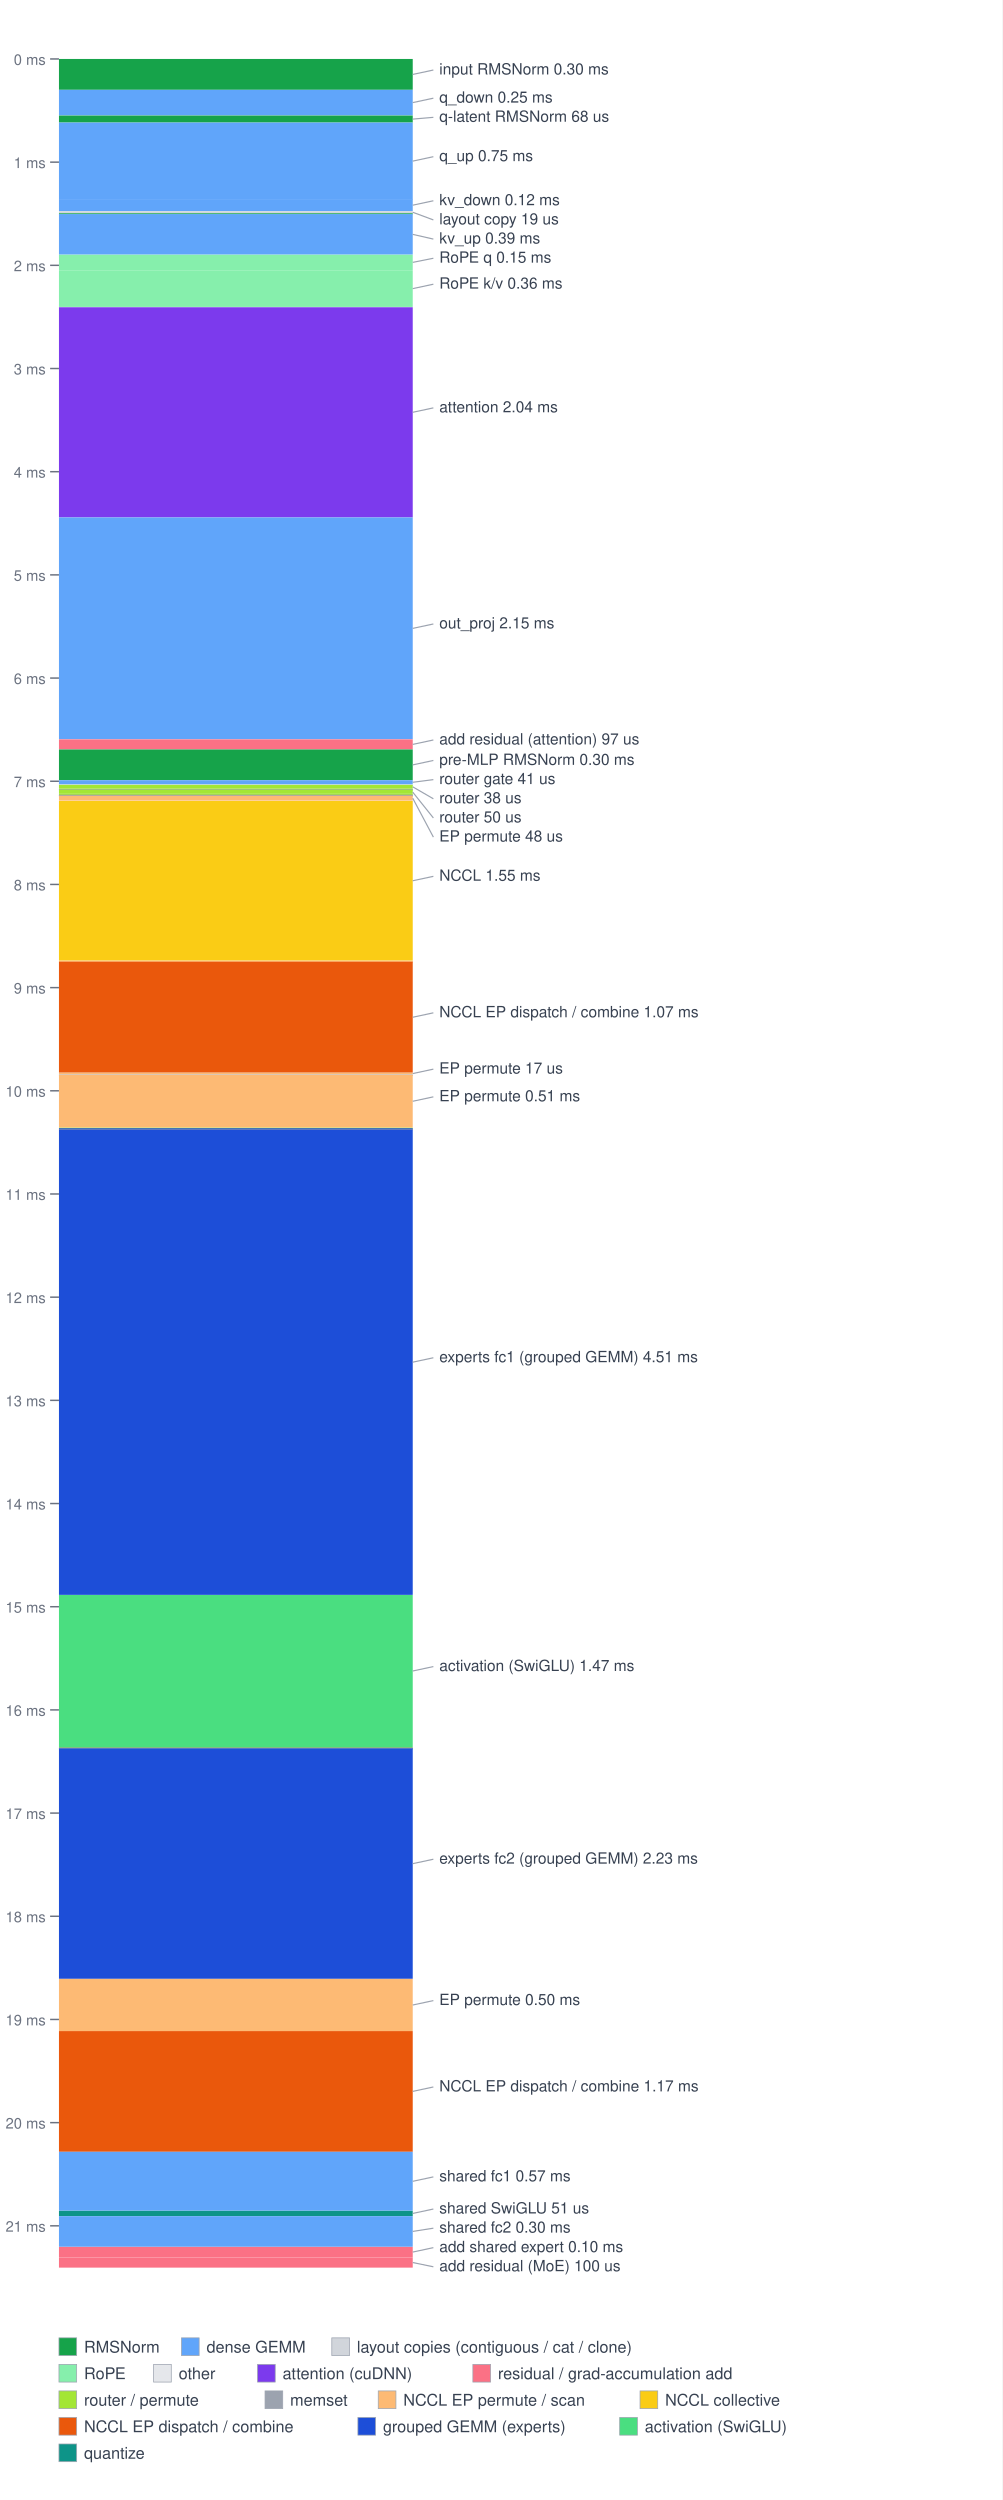
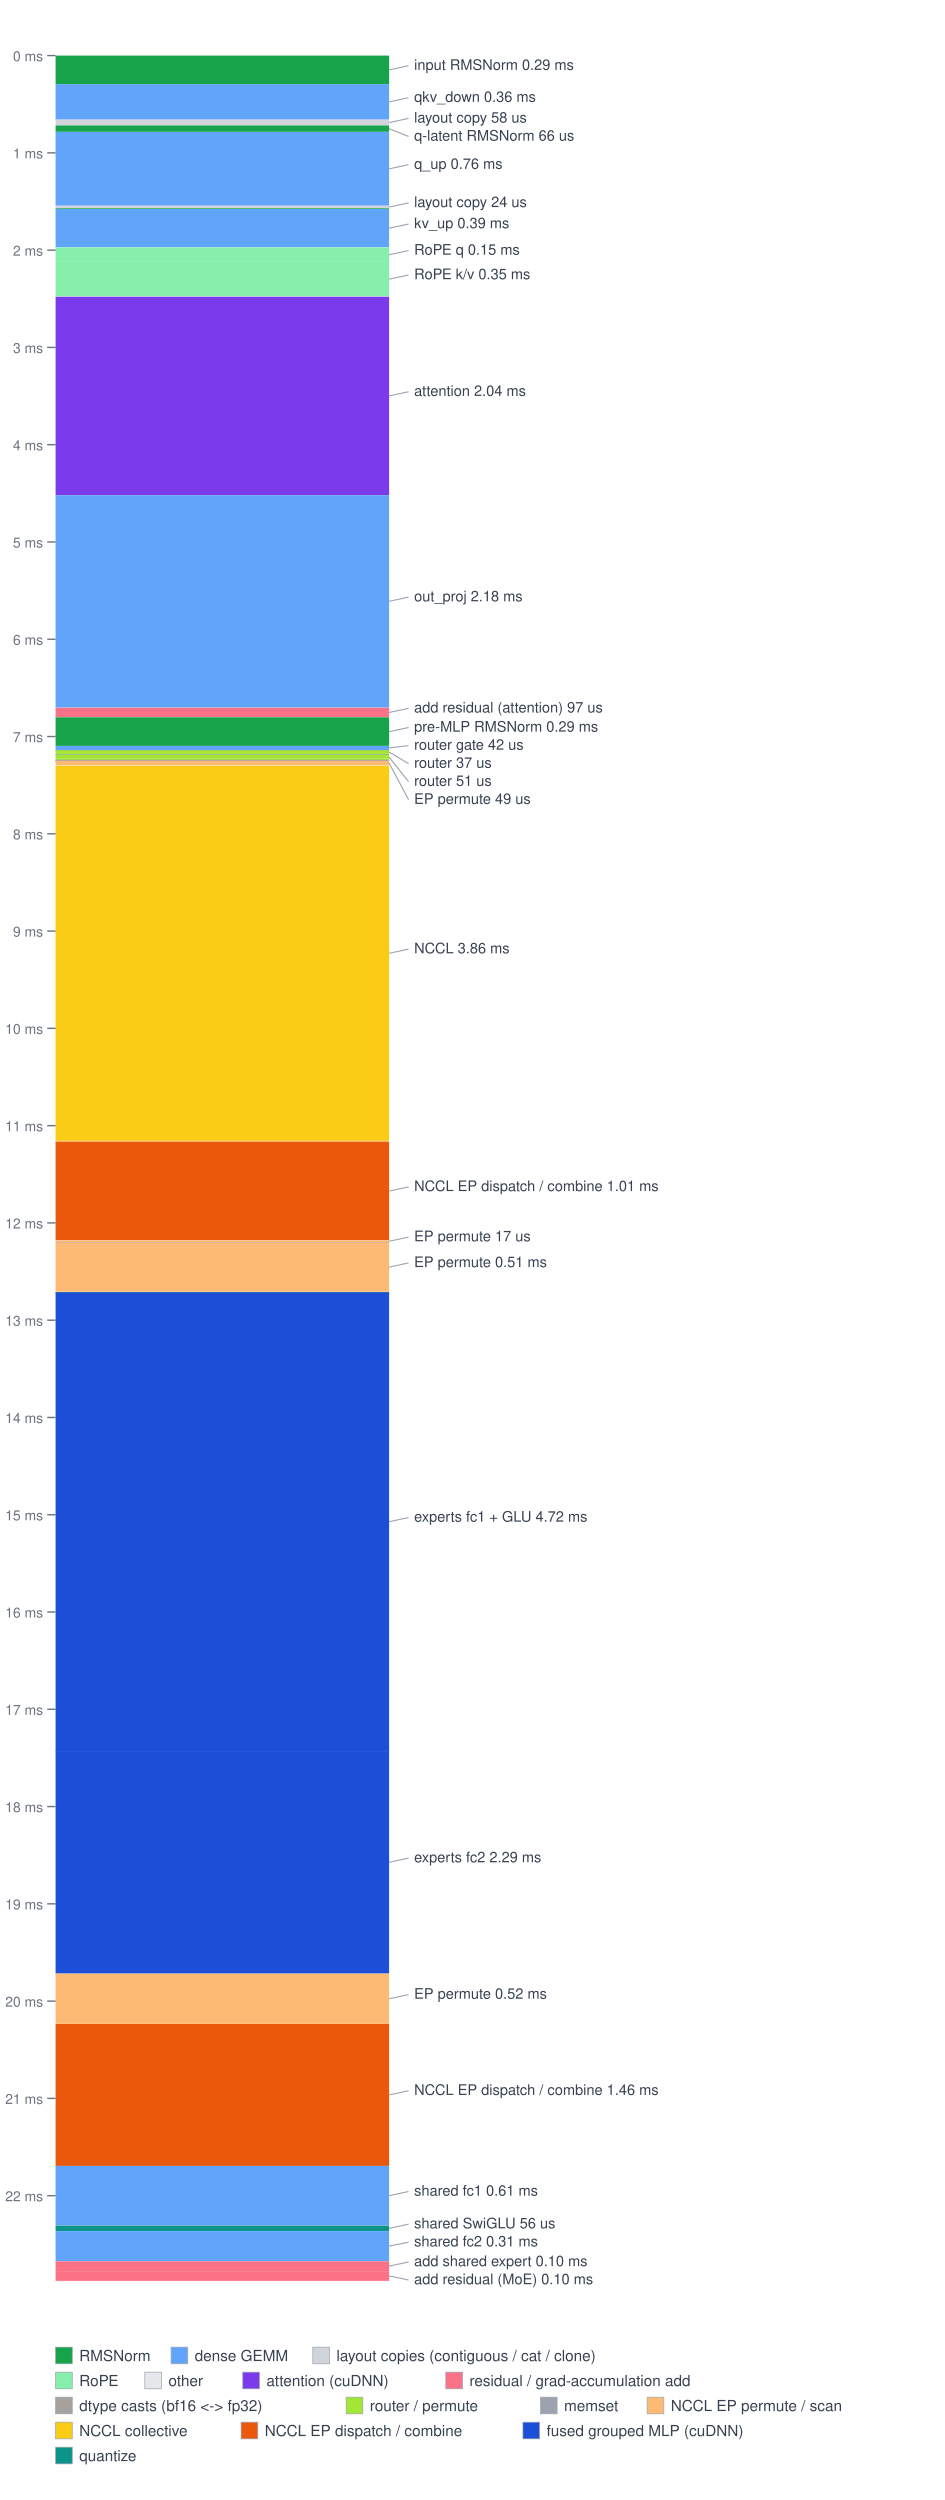
- <svg xmlns="http://www.w3.org/2000/svg" width="680" height="1696" viewBox="0 0 680 1696">
-   <rect width="680" height="1696" fill="white" />
-   <rect x="40" y="40.00" width="240" height="20.92" fill="#16a34a" />
-   <rect x="40" y="60.95" width="240" height="17.35" fill="#60a5fa" />
-   <rect x="40" y="78.39" width="240" height="4.75" fill="#16a34a" />
-   <rect x="40" y="83.17" width="240" height="52.20" fill="#60a5fa" />
-   <rect x="40" y="135.09" width="240" height="8.13" fill="#60a5fa" />
-   <rect x="40" y="143.28" width="240" height="1.34" fill="#d1d5db" />
-   <rect x="40" y="144.68" width="240" height="0.80" fill="#16a34a" />
-   <rect x="40" y="145.25" width="240" height="27.49" fill="#60a5fa" />
-   <rect x="40" y="172.82" width="240" height="10.37" fill="#86efac" />
-   <rect x="40" y="183.29" width="240" height="24.93" fill="#86efac" />
-   <rect x="40" y="208.30" width="240" height="0.80" fill="#e5e7eb" />
-   <rect x="40" y="208.46" width="240" height="142.57" fill="#7c3aed" />
-   <rect x="40" y="351.04" width="240" height="150.45" fill="#60a5fa" />
-   <rect x="40" y="501.57" width="240" height="6.81" fill="#fb7185" />
-   <rect x="40" y="508.43" width="240" height="20.84" fill="#16a34a" />
-   <rect x="40" y="529.29" width="240" height="2.87" fill="#60a5fa" />
-   <rect x="40" y="532.24" width="240" height="0.80" fill="#d1d5db" />
-   <rect x="40" y="532.46" width="240" height="2.65" fill="#a3e635" />
-   <rect x="40" y="535.22" width="240" height="0.80" fill="#9ca3af" />
-   <rect x="40" y="535.45" width="240" height="0.80" fill="#9ca3af" />
-   <rect x="40" y="535.62" width="240" height="2.93" fill="#a3e635" />
-   <rect x="40" y="538.60" width="240" height="0.80" fill="#a3e635" />
-   <rect x="40" y="539.15" width="240" height="0.80" fill="#9ca3af" />
-   <rect x="40" y="539.30" width="240" height="0.80" fill="#9ca3af" />
-   <rect x="40" y="539.59" width="240" height="0.80" fill="#9ca3af" />
-   <rect x="40" y="539.83" width="240" height="3.35" fill="#fdba74" />
-   <rect x="40" y="543.37" width="240" height="108.29" fill="#facc15" />
-   <rect x="40" y="651.72" width="240" height="0.80" fill="#fdba74" />
-   <rect x="40" y="652.19" width="240" height="0.80" fill="#fdba74" />
-   <rect x="40" y="652.45" width="240" height="75.24" fill="#ea580c" />
-   <rect x="40" y="727.74" width="240" height="1.20" fill="#fdba74" />
-   <rect x="40" y="729.04" width="240" height="0.80" fill="#9ca3af" />
-   <rect x="40" y="729.28" width="240" height="35.71" fill="#fdba74" />
-   <rect x="40" y="765.05" width="240" height="0.80" fill="#a3e635" />
-   <rect x="40" y="765.41" width="240" height="0.80" fill="#1d4ed8" />
-   <rect x="40" y="765.91" width="240" height="0.80" fill="#9ca3af" />
-   <rect x="40" y="766.25" width="240" height="315.71" fill="#1d4ed8" />
-   <rect x="40" y="1082.05" width="240" height="103.18" fill="#4ade80" />
-   <rect x="40" y="1185.31" width="240" height="0.80" fill="#a3e635" />
-   <rect x="40" y="1185.64" width="240" height="0.80" fill="#1d4ed8" />
-   <rect x="40" y="1186.03" width="240" height="0.80" fill="#9ca3af" />
-   <rect x="40" y="1186.22" width="240" height="156.20" fill="#1d4ed8" />
-   <rect x="40" y="1342.49" width="240" height="35.34" fill="#fdba74" />
-   <rect x="40" y="1377.89" width="240" height="81.89" fill="#ea580c" />
-   <rect x="40" y="1459.77" width="240" height="39.98" fill="#60a5fa" />
-   <rect x="40" y="1499.83" width="240" height="3.57" fill="#0d9488" />
-   <rect x="40" y="1503.43" width="240" height="20.79" fill="#60a5fa" />
-   <rect x="40" y="1524.31" width="240" height="7.01" fill="#fb7185" />
-   <rect x="40" y="1531.38" width="240" height="6.98" fill="#fb7185" />
+ <svg xmlns="http://www.w3.org/2000/svg" width="680" height="1799" viewBox="0 0 680 1799">
+   <rect width="680" height="1799" fill="white" />
+   <rect x="40" y="40.00" width="240" height="20.52" fill="#16a34a" />
+   <rect x="40" y="60.54" width="240" height="25.54" fill="#60a5fa" />
+   <rect x="40" y="86.14" width="240" height="4.04" fill="#d1d5db" />
+   <rect x="40" y="90.26" width="240" height="4.61" fill="#16a34a" />
+   <rect x="40" y="94.89" width="240" height="53.14" fill="#60a5fa" />
+   <rect x="40" y="148.12" width="240" height="1.67" fill="#d1d5db" />
+   <rect x="40" y="149.87" width="240" height="0.80" fill="#16a34a" />
+   <rect x="40" y="150.42" width="240" height="27.56" fill="#60a5fa" />
+   <rect x="40" y="178.04" width="240" height="10.43" fill="#86efac" />
+   <rect x="40" y="188.53" width="240" height="24.84" fill="#86efac" />
+   <rect x="40" y="213.43" width="240" height="0.80" fill="#e5e7eb" />
+   <rect x="40" y="213.57" width="240" height="142.70" fill="#7c3aed" />
+   <rect x="40" y="356.30" width="240" height="152.89" fill="#60a5fa" />
+   <rect x="40" y="509.28" width="240" height="6.81" fill="#fb7185" />
+   <rect x="40" y="516.17" width="240" height="20.56" fill="#16a34a" />
+   <rect x="40" y="536.75" width="240" height="2.93" fill="#60a5fa" />
+   <rect x="40" y="539.74" width="240" height="0.80" fill="#a8a29e" />
+   <rect x="40" y="539.94" width="240" height="2.60" fill="#a3e635" />
+   <rect x="40" y="542.67" width="240" height="0.80" fill="#9ca3af" />
+   <rect x="40" y="542.89" width="240" height="0.80" fill="#9ca3af" />
+   <rect x="40" y="543.05" width="240" height="3.01" fill="#a3e635" />
+   <rect x="40" y="546.14" width="240" height="0.80" fill="#a3e635" />
+   <rect x="40" y="546.73" width="240" height="0.80" fill="#9ca3af" />
+   <rect x="40" y="546.92" width="240" height="0.80" fill="#9ca3af" />
+   <rect x="40" y="547.16" width="240" height="0.80" fill="#9ca3af" />
+   <rect x="40" y="547.42" width="240" height="3.43" fill="#fdba74" />
+   <rect x="40" y="551.08" width="240" height="269.87" fill="#facc15" />
+   <rect x="40" y="820.98" width="240" height="0.80" fill="#fdba74" />
+   <rect x="40" y="821.44" width="240" height="0.80" fill="#fdba74" />
+   <rect x="40" y="821.71" width="240" height="70.80" fill="#ea580c" />
+   <rect x="40" y="892.59" width="240" height="1.20" fill="#fdba74" />
+   <rect x="40" y="893.88" width="240" height="0.80" fill="#9ca3af" />
+   <rect x="40" y="894.13" width="240" height="35.41" fill="#fdba74" />
+   <rect x="40" y="929.65" width="240" height="0.80" fill="#a3e635" />
+   <rect x="40" y="929.95" width="240" height="0.80" fill="#1d4ed8" />
+   <rect x="40" y="930.10" width="240" height="329.96" fill="#1d4ed8" />
+   <rect x="40" y="1260.12" width="240" height="0.80" fill="#1d4ed8" />
+   <rect x="40" y="1260.26" width="240" height="159.90" fill="#1d4ed8" />
+   <rect x="40" y="1420.24" width="240" height="36.16" fill="#fdba74" />
+   <rect x="40" y="1456.48" width="240" height="102.11" fill="#ea580c" />
+   <rect x="40" y="1558.59" width="240" height="42.87" fill="#60a5fa" />
+   <rect x="40" y="1601.55" width="240" height="3.93" fill="#0d9488" />
+   <rect x="40" y="1605.50" width="240" height="21.64" fill="#60a5fa" />
+   <rect x="40" y="1627.19" width="240" height="7.05" fill="#fb7185" />
+   <rect x="40" y="1634.30" width="240" height="7.01" fill="#fb7185" />
  <line x1="34" y1="40.0" x2="40" y2="40.0" stroke="#6b7280" />
  <text x="31.0" y="44.0" text-anchor="end" font-family="Helvetica, Arial, sans-serif" font-size="10" font-weight="normal" fill="#6b7280">0 ms</text>
  <line x1="34" y1="110.0" x2="40" y2="110.0" stroke="#6b7280" />
  <text x="31.0" y="114.0" text-anchor="end" font-family="Helvetica, Arial, sans-serif" font-size="10" font-weight="normal" fill="#6b7280">1 ms</text>
  <line x1="34" y1="180.0" x2="40" y2="180.0" stroke="#6b7280" />
  <text x="31.0" y="184.0" text-anchor="end" font-family="Helvetica, Arial, sans-serif" font-size="10" font-weight="normal" fill="#6b7280">2 ms</text>
  <line x1="34" y1="250.0" x2="40" y2="250.0" stroke="#6b7280" />
  <text x="31.0" y="254.0" text-anchor="end" font-family="Helvetica, Arial, sans-serif" font-size="10" font-weight="normal" fill="#6b7280">3 ms</text>
  <line x1="34" y1="320.0" x2="40" y2="320.0" stroke="#6b7280" />
  <text x="31.0" y="324.0" text-anchor="end" font-family="Helvetica, Arial, sans-serif" font-size="10" font-weight="normal" fill="#6b7280">4 ms</text>
  <line x1="34" y1="390.0" x2="40" y2="390.0" stroke="#6b7280" />
  <text x="31.0" y="394.0" text-anchor="end" font-family="Helvetica, Arial, sans-serif" font-size="10" font-weight="normal" fill="#6b7280">5 ms</text>
  <line x1="34" y1="460.0" x2="40" y2="460.0" stroke="#6b7280" />
  <text x="31.0" y="464.0" text-anchor="end" font-family="Helvetica, Arial, sans-serif" font-size="10" font-weight="normal" fill="#6b7280">6 ms</text>
  <line x1="34" y1="530.0" x2="40" y2="530.0" stroke="#6b7280" />
  <text x="31.0" y="534.0" text-anchor="end" font-family="Helvetica, Arial, sans-serif" font-size="10" font-weight="normal" fill="#6b7280">7 ms</text>
  <line x1="34" y1="600.0" x2="40" y2="600.0" stroke="#6b7280" />
  <text x="31.0" y="604.0" text-anchor="end" font-family="Helvetica, Arial, sans-serif" font-size="10" font-weight="normal" fill="#6b7280">8 ms</text>
  <line x1="34" y1="670.0" x2="40" y2="670.0" stroke="#6b7280" />
  <text x="31.0" y="674.0" text-anchor="end" font-family="Helvetica, Arial, sans-serif" font-size="10" font-weight="normal" fill="#6b7280">9 ms</text>
  <line x1="34" y1="740.0" x2="40" y2="740.0" stroke="#6b7280" />
  <text x="31.0" y="744.0" text-anchor="end" font-family="Helvetica, Arial, sans-serif" font-size="10" font-weight="normal" fill="#6b7280">10 ms</text>
  <line x1="34" y1="810.0" x2="40" y2="810.0" stroke="#6b7280" />
  <text x="31.0" y="814.0" text-anchor="end" font-family="Helvetica, Arial, sans-serif" font-size="10" font-weight="normal" fill="#6b7280">11 ms</text>
  <line x1="34" y1="880.0" x2="40" y2="880.0" stroke="#6b7280" />
  <text x="31.0" y="884.0" text-anchor="end" font-family="Helvetica, Arial, sans-serif" font-size="10" font-weight="normal" fill="#6b7280">12 ms</text>
  <line x1="34" y1="950.0" x2="40" y2="950.0" stroke="#6b7280" />
  <text x="31.0" y="954.0" text-anchor="end" font-family="Helvetica, Arial, sans-serif" font-size="10" font-weight="normal" fill="#6b7280">13 ms</text>
  <line x1="34" y1="1020.0" x2="40" y2="1020.0" stroke="#6b7280" />
  <text x="31.0" y="1024.0" text-anchor="end" font-family="Helvetica, Arial, sans-serif" font-size="10" font-weight="normal" fill="#6b7280">14 ms</text>
  <line x1="34" y1="1090.0" x2="40" y2="1090.0" stroke="#6b7280" />
  <text x="31.0" y="1094.0" text-anchor="end" font-family="Helvetica, Arial, sans-serif" font-size="10" font-weight="normal" fill="#6b7280">15 ms</text>
  <line x1="34" y1="1160.0" x2="40" y2="1160.0" stroke="#6b7280" />
  <text x="31.0" y="1164.0" text-anchor="end" font-family="Helvetica, Arial, sans-serif" font-size="10" font-weight="normal" fill="#6b7280">16 ms</text>
  <line x1="34" y1="1230.0" x2="40" y2="1230.0" stroke="#6b7280" />
  <text x="31.0" y="1234.0" text-anchor="end" font-family="Helvetica, Arial, sans-serif" font-size="10" font-weight="normal" fill="#6b7280">17 ms</text>
  <line x1="34" y1="1300.0" x2="40" y2="1300.0" stroke="#6b7280" />
  <text x="31.0" y="1304.0" text-anchor="end" font-family="Helvetica, Arial, sans-serif" font-size="10" font-weight="normal" fill="#6b7280">18 ms</text>
  <line x1="34" y1="1370.0" x2="40" y2="1370.0" stroke="#6b7280" />
  <text x="31.0" y="1374.0" text-anchor="end" font-family="Helvetica, Arial, sans-serif" font-size="10" font-weight="normal" fill="#6b7280">19 ms</text>
  <line x1="34" y1="1440.0" x2="40" y2="1440.0" stroke="#6b7280" />
  <text x="31.0" y="1444.0" text-anchor="end" font-family="Helvetica, Arial, sans-serif" font-size="10" font-weight="normal" fill="#6b7280">20 ms</text>
  <line x1="34" y1="1510.0" x2="40" y2="1510.0" stroke="#6b7280" />
  <text x="31.0" y="1514.0" text-anchor="end" font-family="Helvetica, Arial, sans-serif" font-size="10" font-weight="normal" fill="#6b7280">21 ms</text>
-   <line x1="280" y1="50.5" x2="294" y2="47.5" stroke="#9ca3af" stroke-width="0.8" />
-   <text x="298.0" y="50.5" text-anchor="start" font-family="Helvetica, Arial, sans-serif" font-size="10.5" font-weight="normal" fill="#374151">input RMSNorm  0.30 ms</text>
-   <line x1="280" y1="69.6" x2="294" y2="66.6" stroke="#9ca3af" stroke-width="0.8" />
-   <text x="298.0" y="69.6" text-anchor="start" font-family="Helvetica, Arial, sans-serif" font-size="10.5" font-weight="normal" fill="#374151">q_down  0.25 ms</text>
-   <line x1="280" y1="80.8" x2="294" y2="79.6" stroke="#9ca3af" stroke-width="0.8" />
-   <text x="298.0" y="82.6" text-anchor="start" font-family="Helvetica, Arial, sans-serif" font-size="10.5" font-weight="normal" fill="#374151">q-latent RMSNorm  68 us</text>
-   <line x1="280" y1="109.3" x2="294" y2="106.3" stroke="#9ca3af" stroke-width="0.8" />
-   <text x="298.0" y="109.3" text-anchor="start" font-family="Helvetica, Arial, sans-serif" font-size="10.5" font-weight="normal" fill="#374151">q_up  0.75 ms</text>
-   <line x1="280" y1="139.2" x2="294" y2="136.2" stroke="#9ca3af" stroke-width="0.8" />
-   <text x="298.0" y="139.2" text-anchor="start" font-family="Helvetica, Arial, sans-serif" font-size="10.5" font-weight="normal" fill="#374151">kv_down  0.12 ms</text>
-   <line x1="280" y1="144.0" x2="294" y2="149.2" stroke="#9ca3af" stroke-width="0.8" />
-   <text x="298.0" y="152.2" text-anchor="start" font-family="Helvetica, Arial, sans-serif" font-size="10.5" font-weight="normal" fill="#374151">layout copy  19 us</text>
-   <line x1="280" y1="159.0" x2="294" y2="162.2" stroke="#9ca3af" stroke-width="0.8" />
-   <text x="298.0" y="165.2" text-anchor="start" font-family="Helvetica, Arial, sans-serif" font-size="10.5" font-weight="normal" fill="#374151">kv_up  0.39 ms</text>
-   <line x1="280" y1="178.0" x2="294" y2="175.2" stroke="#9ca3af" stroke-width="0.8" />
-   <text x="298.0" y="178.2" text-anchor="start" font-family="Helvetica, Arial, sans-serif" font-size="10.5" font-weight="normal" fill="#374151">RoPE q  0.15 ms</text>
-   <line x1="280" y1="195.8" x2="294" y2="192.8" stroke="#9ca3af" stroke-width="0.8" />
-   <text x="298.0" y="195.8" text-anchor="start" font-family="Helvetica, Arial, sans-serif" font-size="10.5" font-weight="normal" fill="#374151">RoPE k/v  0.36 ms</text>
-   <line x1="280" y1="279.7" x2="294" y2="276.7" stroke="#9ca3af" stroke-width="0.8" />
-   <text x="298.0" y="279.7" text-anchor="start" font-family="Helvetica, Arial, sans-serif" font-size="10.5" font-weight="normal" fill="#374151">attention  2.04 ms</text>
-   <line x1="280" y1="426.3" x2="294" y2="423.3" stroke="#9ca3af" stroke-width="0.8" />
-   <text x="298.0" y="426.3" text-anchor="start" font-family="Helvetica, Arial, sans-serif" font-size="10.5" font-weight="normal" fill="#374151">out_proj  2.15 ms</text>
-   <line x1="280" y1="505.0" x2="294" y2="502.0" stroke="#9ca3af" stroke-width="0.8" />
-   <text x="298.0" y="505.0" text-anchor="start" font-family="Helvetica, Arial, sans-serif" font-size="10.5" font-weight="normal" fill="#374151">add residual (attention)  97 us</text>
-   <line x1="280" y1="518.9" x2="294" y2="515.9" stroke="#9ca3af" stroke-width="0.8" />
-   <text x="298.0" y="518.9" text-anchor="start" font-family="Helvetica, Arial, sans-serif" font-size="10.5" font-weight="normal" fill="#374151">pre-MLP RMSNorm  0.30 ms</text>
-   <line x1="280" y1="530.7" x2="294" y2="528.9" stroke="#9ca3af" stroke-width="0.8" />
-   <text x="298.0" y="531.9" text-anchor="start" font-family="Helvetica, Arial, sans-serif" font-size="10.5" font-weight="normal" fill="#374151">router gate  41 us</text>
-   <line x1="280" y1="533.8" x2="294" y2="541.9" stroke="#9ca3af" stroke-width="0.8" />
-   <text x="298.0" y="544.9" text-anchor="start" font-family="Helvetica, Arial, sans-serif" font-size="10.5" font-weight="normal" fill="#374151">router  38 us</text>
-   <line x1="280" y1="537.4" x2="294" y2="554.9" stroke="#9ca3af" stroke-width="0.8" />
-   <text x="298.0" y="557.9" text-anchor="start" font-family="Helvetica, Arial, sans-serif" font-size="10.5" font-weight="normal" fill="#374151">router  50 us</text>
-   <line x1="280" y1="541.5" x2="294" y2="567.9" stroke="#9ca3af" stroke-width="0.8" />
-   <text x="298.0" y="570.9" text-anchor="start" font-family="Helvetica, Arial, sans-serif" font-size="10.5" font-weight="normal" fill="#374151">EP permute  48 us</text>
-   <line x1="280" y1="597.5" x2="294" y2="594.5" stroke="#9ca3af" stroke-width="0.8" />
-   <text x="298.0" y="597.5" text-anchor="start" font-family="Helvetica, Arial, sans-serif" font-size="10.5" font-weight="normal" fill="#374151">NCCL  1.55 ms</text>
-   <line x1="280" y1="690.1" x2="294" y2="687.1" stroke="#9ca3af" stroke-width="0.8" />
-   <text x="298.0" y="690.1" text-anchor="start" font-family="Helvetica, Arial, sans-serif" font-size="10.5" font-weight="normal" fill="#374151">NCCL EP dispatch / combine  1.07 ms</text>
-   <line x1="280" y1="728.3" x2="294" y2="725.3" stroke="#9ca3af" stroke-width="0.8" />
-   <text x="298.0" y="728.3" text-anchor="start" font-family="Helvetica, Arial, sans-serif" font-size="10.5" font-weight="normal" fill="#374151">EP permute  17 us</text>
-   <line x1="280" y1="747.1" x2="294" y2="744.1" stroke="#9ca3af" stroke-width="0.8" />
-   <text x="298.0" y="747.1" text-anchor="start" font-family="Helvetica, Arial, sans-serif" font-size="10.5" font-weight="normal" fill="#374151">EP permute  0.51 ms</text>
-   <line x1="280" y1="924.1" x2="294" y2="921.1" stroke="#9ca3af" stroke-width="0.8" />
-   <text x="298.0" y="924.1" text-anchor="start" font-family="Helvetica, Arial, sans-serif" font-size="10.5" font-weight="normal" fill="#374151">experts fc1 (grouped GEMM)  4.51 ms</text>
-   <line x1="280" y1="1133.6" x2="294" y2="1130.6" stroke="#9ca3af" stroke-width="0.8" />
-   <text x="298.0" y="1133.6" text-anchor="start" font-family="Helvetica, Arial, sans-serif" font-size="10.5" font-weight="normal" fill="#374151">activation (SwiGLU)  1.47 ms</text>
-   <line x1="280" y1="1264.3" x2="294" y2="1261.3" stroke="#9ca3af" stroke-width="0.8" />
-   <text x="298.0" y="1264.3" text-anchor="start" font-family="Helvetica, Arial, sans-serif" font-size="10.5" font-weight="normal" fill="#374151">experts fc2 (grouped GEMM)  2.23 ms</text>
-   <line x1="280" y1="1360.2" x2="294" y2="1357.2" stroke="#9ca3af" stroke-width="0.8" />
-   <text x="298.0" y="1360.2" text-anchor="start" font-family="Helvetica, Arial, sans-serif" font-size="10.5" font-weight="normal" fill="#374151">EP permute  0.50 ms</text>
-   <line x1="280" y1="1418.8" x2="294" y2="1415.8" stroke="#9ca3af" stroke-width="0.8" />
-   <text x="298.0" y="1418.8" text-anchor="start" font-family="Helvetica, Arial, sans-serif" font-size="10.5" font-weight="normal" fill="#374151">NCCL EP dispatch / combine  1.17 ms</text>
-   <line x1="280" y1="1479.8" x2="294" y2="1476.8" stroke="#9ca3af" stroke-width="0.8" />
-   <text x="298.0" y="1479.8" text-anchor="start" font-family="Helvetica, Arial, sans-serif" font-size="10.5" font-weight="normal" fill="#374151">shared fc1  0.57 ms</text>
-   <line x1="280" y1="1501.6" x2="294" y2="1498.6" stroke="#9ca3af" stroke-width="0.8" />
-   <text x="298.0" y="1501.6" text-anchor="start" font-family="Helvetica, Arial, sans-serif" font-size="10.5" font-weight="normal" fill="#374151">shared SwiGLU  51 us</text>
-   <line x1="280" y1="1513.8" x2="294" y2="1511.6" stroke="#9ca3af" stroke-width="0.8" />
-   <text x="298.0" y="1514.6" text-anchor="start" font-family="Helvetica, Arial, sans-serif" font-size="10.5" font-weight="normal" fill="#374151">shared fc2  0.30 ms</text>
-   <line x1="280" y1="1527.8" x2="294" y2="1524.8" stroke="#9ca3af" stroke-width="0.8" />
-   <text x="298.0" y="1527.8" text-anchor="start" font-family="Helvetica, Arial, sans-serif" font-size="10.5" font-weight="normal" fill="#374151">add shared expert  0.10 ms</text>
-   <line x1="280" y1="1534.9" x2="294" y2="1537.8" stroke="#9ca3af" stroke-width="0.8" />
-   <text x="298.0" y="1540.8" text-anchor="start" font-family="Helvetica, Arial, sans-serif" font-size="10.5" font-weight="normal" fill="#374151">add residual (MoE)  100 us</text>
-   <rect x="40" y="1586" width="12" height="12" fill="#16a34a" stroke="#9ca3af" stroke-width="0.5" />
-   <text x="57.0" y="1596.0" text-anchor="start" font-family="Helvetica, Arial, sans-serif" font-size="11" font-weight="normal" fill="#374151">RMSNorm</text>
-   <rect x="123.1" y="1586" width="12" height="12" fill="#60a5fa" stroke="#9ca3af" stroke-width="0.5" />
-   <text x="140.1" y="1596.0" text-anchor="start" font-family="Helvetica, Arial, sans-serif" font-size="11" font-weight="normal" fill="#374151">dense GEMM</text>
-   <rect x="225.1" y="1586" width="12" height="12" fill="#d1d5db" stroke="#9ca3af" stroke-width="0.5" />
-   <text x="242.1" y="1596.0" text-anchor="start" font-family="Helvetica, Arial, sans-serif" font-size="11" font-weight="normal" fill="#374151">layout copies (contiguous / cat / clone)</text>
-   <rect x="40" y="1604" width="12" height="12" fill="#86efac" stroke="#9ca3af" stroke-width="0.5" />
-   <text x="57.0" y="1614.0" text-anchor="start" font-family="Helvetica, Arial, sans-serif" font-size="11" font-weight="normal" fill="#374151">RoPE</text>
-   <rect x="104.2" y="1604" width="12" height="12" fill="#e5e7eb" stroke="#9ca3af" stroke-width="0.5" />
-   <text x="121.2" y="1614.0" text-anchor="start" font-family="Helvetica, Arial, sans-serif" font-size="11" font-weight="normal" fill="#374151">other</text>
-   <rect x="174.7" y="1604" width="12" height="12" fill="#7c3aed" stroke="#9ca3af" stroke-width="0.5" />
-   <text x="191.7" y="1614.0" text-anchor="start" font-family="Helvetica, Arial, sans-serif" font-size="11" font-weight="normal" fill="#374151">attention (cuDNN)</text>
-   <rect x="320.8" y="1604" width="12" height="12" fill="#fb7185" stroke="#9ca3af" stroke-width="0.5" />
-   <text x="337.8" y="1614.0" text-anchor="start" font-family="Helvetica, Arial, sans-serif" font-size="11" font-weight="normal" fill="#374151">residual / grad-accumulation add</text>
-   <rect x="40" y="1622" width="12" height="12" fill="#a3e635" stroke="#9ca3af" stroke-width="0.5" />
-   <text x="57.0" y="1632.0" text-anchor="start" font-family="Helvetica, Arial, sans-serif" font-size="11" font-weight="normal" fill="#374151">router / permute</text>
-   <rect x="179.8" y="1622" width="12" height="12" fill="#9ca3af" stroke="#9ca3af" stroke-width="0.5" />
-   <text x="196.8" y="1632.0" text-anchor="start" font-family="Helvetica, Arial, sans-serif" font-size="11" font-weight="normal" fill="#374151">memset</text>
-   <rect x="256.6" y="1622" width="12" height="12" fill="#fdba74" stroke="#9ca3af" stroke-width="0.5" />
-   <text x="273.6" y="1632.0" text-anchor="start" font-family="Helvetica, Arial, sans-serif" font-size="11" font-weight="normal" fill="#374151">NCCL EP permute / scan</text>
-   <rect x="434.2" y="1622" width="12" height="12" fill="#facc15" stroke="#9ca3af" stroke-width="0.5" />
-   <text x="451.2" y="1632.0" text-anchor="start" font-family="Helvetica, Arial, sans-serif" font-size="11" font-weight="normal" fill="#374151">NCCL collective</text>
-   <rect x="40" y="1640" width="12" height="12" fill="#ea580c" stroke="#9ca3af" stroke-width="0.5" />
-   <text x="57.0" y="1650.0" text-anchor="start" font-family="Helvetica, Arial, sans-serif" font-size="11" font-weight="normal" fill="#374151">NCCL EP dispatch / combine</text>
-   <rect x="242.8" y="1640" width="12" height="12" fill="#1d4ed8" stroke="#9ca3af" stroke-width="0.5" />
-   <text x="259.8" y="1650.0" text-anchor="start" font-family="Helvetica, Arial, sans-serif" font-size="11" font-weight="normal" fill="#374151">grouped GEMM (experts)</text>
-   <rect x="420.4" y="1640" width="12" height="12" fill="#4ade80" stroke="#9ca3af" stroke-width="0.5" />
-   <text x="437.4" y="1650.0" text-anchor="start" font-family="Helvetica, Arial, sans-serif" font-size="11" font-weight="normal" fill="#374151">activation (SwiGLU)</text>
-   <rect x="40" y="1658" width="12" height="12" fill="#0d9488" stroke="#9ca3af" stroke-width="0.5" />
-   <text x="57.0" y="1668.0" text-anchor="start" font-family="Helvetica, Arial, sans-serif" font-size="11" font-weight="normal" fill="#374151">quantize</text>
+   <line x1="34" y1="1580.0" x2="40" y2="1580.0" stroke="#6b7280" />
+   <text x="31.0" y="1584.0" text-anchor="end" font-family="Helvetica, Arial, sans-serif" font-size="10" font-weight="normal" fill="#6b7280">22 ms</text>
+   <line x1="280" y1="50.3" x2="294" y2="47.3" stroke="#9ca3af" stroke-width="0.8" />
+   <text x="298.0" y="50.3" text-anchor="start" font-family="Helvetica, Arial, sans-serif" font-size="10.5" font-weight="normal" fill="#374151">input RMSNorm  0.29 ms</text>
+   <line x1="280" y1="73.3" x2="294" y2="70.3" stroke="#9ca3af" stroke-width="0.8" />
+   <text x="298.0" y="73.3" text-anchor="start" font-family="Helvetica, Arial, sans-serif" font-size="10.5" font-weight="normal" fill="#374151">qkv_down  0.36 ms</text>
+   <line x1="280" y1="88.2" x2="294" y2="85.2" stroke="#9ca3af" stroke-width="0.8" />
+   <text x="298.0" y="88.2" text-anchor="start" font-family="Helvetica, Arial, sans-serif" font-size="10.5" font-weight="normal" fill="#374151">layout copy  58 us</text>
+   <line x1="280" y1="92.6" x2="294" y2="98.2" stroke="#9ca3af" stroke-width="0.8" />
+   <text x="298.0" y="101.2" text-anchor="start" font-family="Helvetica, Arial, sans-serif" font-size="10.5" font-weight="normal" fill="#374151">q-latent RMSNorm  66 us</text>
+   <line x1="280" y1="121.5" x2="294" y2="118.5" stroke="#9ca3af" stroke-width="0.8" />
+   <text x="298.0" y="121.5" text-anchor="start" font-family="Helvetica, Arial, sans-serif" font-size="10.5" font-weight="normal" fill="#374151">q_up  0.76 ms</text>
+   <line x1="280" y1="149.0" x2="294" y2="146.0" stroke="#9ca3af" stroke-width="0.8" />
+   <text x="298.0" y="149.0" text-anchor="start" font-family="Helvetica, Arial, sans-serif" font-size="10.5" font-weight="normal" fill="#374151">layout copy  24 us</text>
+   <line x1="280" y1="164.2" x2="294" y2="161.2" stroke="#9ca3af" stroke-width="0.8" />
+   <text x="298.0" y="164.2" text-anchor="start" font-family="Helvetica, Arial, sans-serif" font-size="10.5" font-weight="normal" fill="#374151">kv_up  0.39 ms</text>
+   <line x1="280" y1="183.3" x2="294" y2="180.3" stroke="#9ca3af" stroke-width="0.8" />
+   <text x="298.0" y="183.3" text-anchor="start" font-family="Helvetica, Arial, sans-serif" font-size="10.5" font-weight="normal" fill="#374151">RoPE q  0.15 ms</text>
+   <line x1="280" y1="200.9" x2="294" y2="197.9" stroke="#9ca3af" stroke-width="0.8" />
+   <text x="298.0" y="200.9" text-anchor="start" font-family="Helvetica, Arial, sans-serif" font-size="10.5" font-weight="normal" fill="#374151">RoPE k/v  0.35 ms</text>
+   <line x1="280" y1="284.9" x2="294" y2="281.9" stroke="#9ca3af" stroke-width="0.8" />
+   <text x="298.0" y="284.9" text-anchor="start" font-family="Helvetica, Arial, sans-serif" font-size="10.5" font-weight="normal" fill="#374151">attention  2.04 ms</text>
+   <line x1="280" y1="432.7" x2="294" y2="429.7" stroke="#9ca3af" stroke-width="0.8" />
+   <text x="298.0" y="432.7" text-anchor="start" font-family="Helvetica, Arial, sans-serif" font-size="10.5" font-weight="normal" fill="#374151">out_proj  2.18 ms</text>
+   <line x1="280" y1="512.7" x2="294" y2="509.7" stroke="#9ca3af" stroke-width="0.8" />
+   <text x="298.0" y="512.7" text-anchor="start" font-family="Helvetica, Arial, sans-serif" font-size="10.5" font-weight="normal" fill="#374151">add residual (attention)  97 us</text>
+   <line x1="280" y1="526.5" x2="294" y2="523.5" stroke="#9ca3af" stroke-width="0.8" />
+   <text x="298.0" y="526.5" text-anchor="start" font-family="Helvetica, Arial, sans-serif" font-size="10.5" font-weight="normal" fill="#374151">pre-MLP RMSNorm  0.29 ms</text>
+   <line x1="280" y1="538.2" x2="294" y2="536.5" stroke="#9ca3af" stroke-width="0.8" />
+   <text x="298.0" y="539.5" text-anchor="start" font-family="Helvetica, Arial, sans-serif" font-size="10.5" font-weight="normal" fill="#374151">router gate  42 us</text>
+   <line x1="280" y1="541.2" x2="294" y2="549.5" stroke="#9ca3af" stroke-width="0.8" />
+   <text x="298.0" y="552.5" text-anchor="start" font-family="Helvetica, Arial, sans-serif" font-size="10.5" font-weight="normal" fill="#374151">router  37 us</text>
+   <line x1="280" y1="544.8" x2="294" y2="562.5" stroke="#9ca3af" stroke-width="0.8" />
+   <text x="298.0" y="565.5" text-anchor="start" font-family="Helvetica, Arial, sans-serif" font-size="10.5" font-weight="normal" fill="#374151">router  51 us</text>
+   <line x1="280" y1="549.1" x2="294" y2="575.5" stroke="#9ca3af" stroke-width="0.8" />
+   <text x="298.0" y="578.5" text-anchor="start" font-family="Helvetica, Arial, sans-serif" font-size="10.5" font-weight="normal" fill="#374151">EP permute  49 us</text>
+   <line x1="280" y1="686.0" x2="294" y2="683.0" stroke="#9ca3af" stroke-width="0.8" />
+   <text x="298.0" y="686.0" text-anchor="start" font-family="Helvetica, Arial, sans-serif" font-size="10.5" font-weight="normal" fill="#374151">NCCL  3.86 ms</text>
+   <line x1="280" y1="857.1" x2="294" y2="854.1" stroke="#9ca3af" stroke-width="0.8" />
+   <text x="298.0" y="857.1" text-anchor="start" font-family="Helvetica, Arial, sans-serif" font-size="10.5" font-weight="normal" fill="#374151">NCCL EP dispatch / combine  1.01 ms</text>
+   <line x1="280" y1="893.2" x2="294" y2="890.2" stroke="#9ca3af" stroke-width="0.8" />
+   <text x="298.0" y="893.2" text-anchor="start" font-family="Helvetica, Arial, sans-serif" font-size="10.5" font-weight="normal" fill="#374151">EP permute  17 us</text>
+   <line x1="280" y1="911.8" x2="294" y2="908.8" stroke="#9ca3af" stroke-width="0.8" />
+   <text x="298.0" y="911.8" text-anchor="start" font-family="Helvetica, Arial, sans-serif" font-size="10.5" font-weight="normal" fill="#374151">EP permute  0.51 ms</text>
+   <line x1="280" y1="1095.0" x2="294" y2="1092.0" stroke="#9ca3af" stroke-width="0.8" />
+   <text x="298.0" y="1095.0" text-anchor="start" font-family="Helvetica, Arial, sans-serif" font-size="10.5" font-weight="normal" fill="#374151">experts fc1 + GLU  4.72 ms</text>
+   <line x1="280" y1="1340.1" x2="294" y2="1337.1" stroke="#9ca3af" stroke-width="0.8" />
+   <text x="298.0" y="1340.1" text-anchor="start" font-family="Helvetica, Arial, sans-serif" font-size="10.5" font-weight="normal" fill="#374151">experts fc2  2.29 ms</text>
+   <line x1="280" y1="1438.3" x2="294" y2="1435.3" stroke="#9ca3af" stroke-width="0.8" />
+   <text x="298.0" y="1438.3" text-anchor="start" font-family="Helvetica, Arial, sans-serif" font-size="10.5" font-weight="normal" fill="#374151">EP permute  0.52 ms</text>
+   <line x1="280" y1="1507.5" x2="294" y2="1504.5" stroke="#9ca3af" stroke-width="0.8" />
+   <text x="298.0" y="1507.5" text-anchor="start" font-family="Helvetica, Arial, sans-serif" font-size="10.5" font-weight="normal" fill="#374151">NCCL EP dispatch / combine  1.46 ms</text>
+   <line x1="280" y1="1580.0" x2="294" y2="1577.0" stroke="#9ca3af" stroke-width="0.8" />
+   <text x="298.0" y="1580.0" text-anchor="start" font-family="Helvetica, Arial, sans-serif" font-size="10.5" font-weight="normal" fill="#374151">shared fc1  0.61 ms</text>
+   <line x1="280" y1="1603.5" x2="294" y2="1600.5" stroke="#9ca3af" stroke-width="0.8" />
+   <text x="298.0" y="1603.5" text-anchor="start" font-family="Helvetica, Arial, sans-serif" font-size="10.5" font-weight="normal" fill="#374151">shared SwiGLU  56 us</text>
+   <line x1="280" y1="1616.3" x2="294" y2="1613.5" stroke="#9ca3af" stroke-width="0.8" />
+   <text x="298.0" y="1616.5" text-anchor="start" font-family="Helvetica, Arial, sans-serif" font-size="10.5" font-weight="normal" fill="#374151">shared fc2  0.31 ms</text>
+   <line x1="280" y1="1630.7" x2="294" y2="1627.7" stroke="#9ca3af" stroke-width="0.8" />
+   <text x="298.0" y="1630.7" text-anchor="start" font-family="Helvetica, Arial, sans-serif" font-size="10.5" font-weight="normal" fill="#374151">add shared expert  0.10 ms</text>
+   <line x1="280" y1="1637.8" x2="294" y2="1640.7" stroke="#9ca3af" stroke-width="0.8" />
+   <text x="298.0" y="1643.7" text-anchor="start" font-family="Helvetica, Arial, sans-serif" font-size="10.5" font-weight="normal" fill="#374151">add residual (MoE)  0.10 ms</text>
+   <rect x="40" y="1689" width="12" height="12" fill="#16a34a" stroke="#9ca3af" stroke-width="0.5" />
+   <text x="57.0" y="1699.0" text-anchor="start" font-family="Helvetica, Arial, sans-serif" font-size="11" font-weight="normal" fill="#374151">RMSNorm</text>
+   <rect x="123.1" y="1689" width="12" height="12" fill="#60a5fa" stroke="#9ca3af" stroke-width="0.5" />
+   <text x="140.1" y="1699.0" text-anchor="start" font-family="Helvetica, Arial, sans-serif" font-size="11" font-weight="normal" fill="#374151">dense GEMM</text>
+   <rect x="225.1" y="1689" width="12" height="12" fill="#d1d5db" stroke="#9ca3af" stroke-width="0.5" />
+   <text x="242.1" y="1699.0" text-anchor="start" font-family="Helvetica, Arial, sans-serif" font-size="11" font-weight="normal" fill="#374151">layout copies (contiguous / cat / clone)</text>
+   <rect x="40" y="1707" width="12" height="12" fill="#86efac" stroke="#9ca3af" stroke-width="0.5" />
+   <text x="57.0" y="1717.0" text-anchor="start" font-family="Helvetica, Arial, sans-serif" font-size="11" font-weight="normal" fill="#374151">RoPE</text>
+   <rect x="104.2" y="1707" width="12" height="12" fill="#e5e7eb" stroke="#9ca3af" stroke-width="0.5" />
+   <text x="121.2" y="1717.0" text-anchor="start" font-family="Helvetica, Arial, sans-serif" font-size="11" font-weight="normal" fill="#374151">other</text>
+   <rect x="174.7" y="1707" width="12" height="12" fill="#7c3aed" stroke="#9ca3af" stroke-width="0.5" />
+   <text x="191.7" y="1717.0" text-anchor="start" font-family="Helvetica, Arial, sans-serif" font-size="11" font-weight="normal" fill="#374151">attention (cuDNN)</text>
+   <rect x="320.8" y="1707" width="12" height="12" fill="#fb7185" stroke="#9ca3af" stroke-width="0.5" />
+   <text x="337.8" y="1717.0" text-anchor="start" font-family="Helvetica, Arial, sans-serif" font-size="11" font-weight="normal" fill="#374151">residual / grad-accumulation add</text>
+   <rect x="40" y="1725" width="12" height="12" fill="#a8a29e" stroke="#9ca3af" stroke-width="0.5" />
+   <text x="57.0" y="1735.0" text-anchor="start" font-family="Helvetica, Arial, sans-serif" font-size="11" font-weight="normal" fill="#374151">dtype casts (bf16 &lt;-&gt; fp32)</text>
+   <rect x="249.1" y="1725" width="12" height="12" fill="#a3e635" stroke="#9ca3af" stroke-width="0.5" />
+   <text x="266.1" y="1735.0" text-anchor="start" font-family="Helvetica, Arial, sans-serif" font-size="11" font-weight="normal" fill="#374151">router / permute</text>
+   <rect x="388.9" y="1725" width="12" height="12" fill="#9ca3af" stroke="#9ca3af" stroke-width="0.5" />
+   <text x="405.9" y="1735.0" text-anchor="start" font-family="Helvetica, Arial, sans-serif" font-size="11" font-weight="normal" fill="#374151">memset</text>
+   <rect x="465.7" y="1725" width="12" height="12" fill="#fdba74" stroke="#9ca3af" stroke-width="0.5" />
+   <text x="482.7" y="1735.0" text-anchor="start" font-family="Helvetica, Arial, sans-serif" font-size="11" font-weight="normal" fill="#374151">NCCL EP permute / scan</text>
+   <rect x="40" y="1743" width="12" height="12" fill="#facc15" stroke="#9ca3af" stroke-width="0.5" />
+   <text x="57.0" y="1753.0" text-anchor="start" font-family="Helvetica, Arial, sans-serif" font-size="11" font-weight="normal" fill="#374151">NCCL collective</text>
+   <rect x="173.5" y="1743" width="12" height="12" fill="#ea580c" stroke="#9ca3af" stroke-width="0.5" />
+   <text x="190.5" y="1753.0" text-anchor="start" font-family="Helvetica, Arial, sans-serif" font-size="11" font-weight="normal" fill="#374151">NCCL EP dispatch / combine</text>
+   <rect x="376.3" y="1743" width="12" height="12" fill="#1d4ed8" stroke="#9ca3af" stroke-width="0.5" />
+   <text x="393.3" y="1753.0" text-anchor="start" font-family="Helvetica, Arial, sans-serif" font-size="11" font-weight="normal" fill="#374151">fused grouped MLP (cuDNN)</text>
+   <rect x="40" y="1761" width="12" height="12" fill="#0d9488" stroke="#9ca3af" stroke-width="0.5" />
+   <text x="57.0" y="1771.0" text-anchor="start" font-family="Helvetica, Arial, sans-serif" font-size="11" font-weight="normal" fill="#374151">quantize</text>
</svg>
